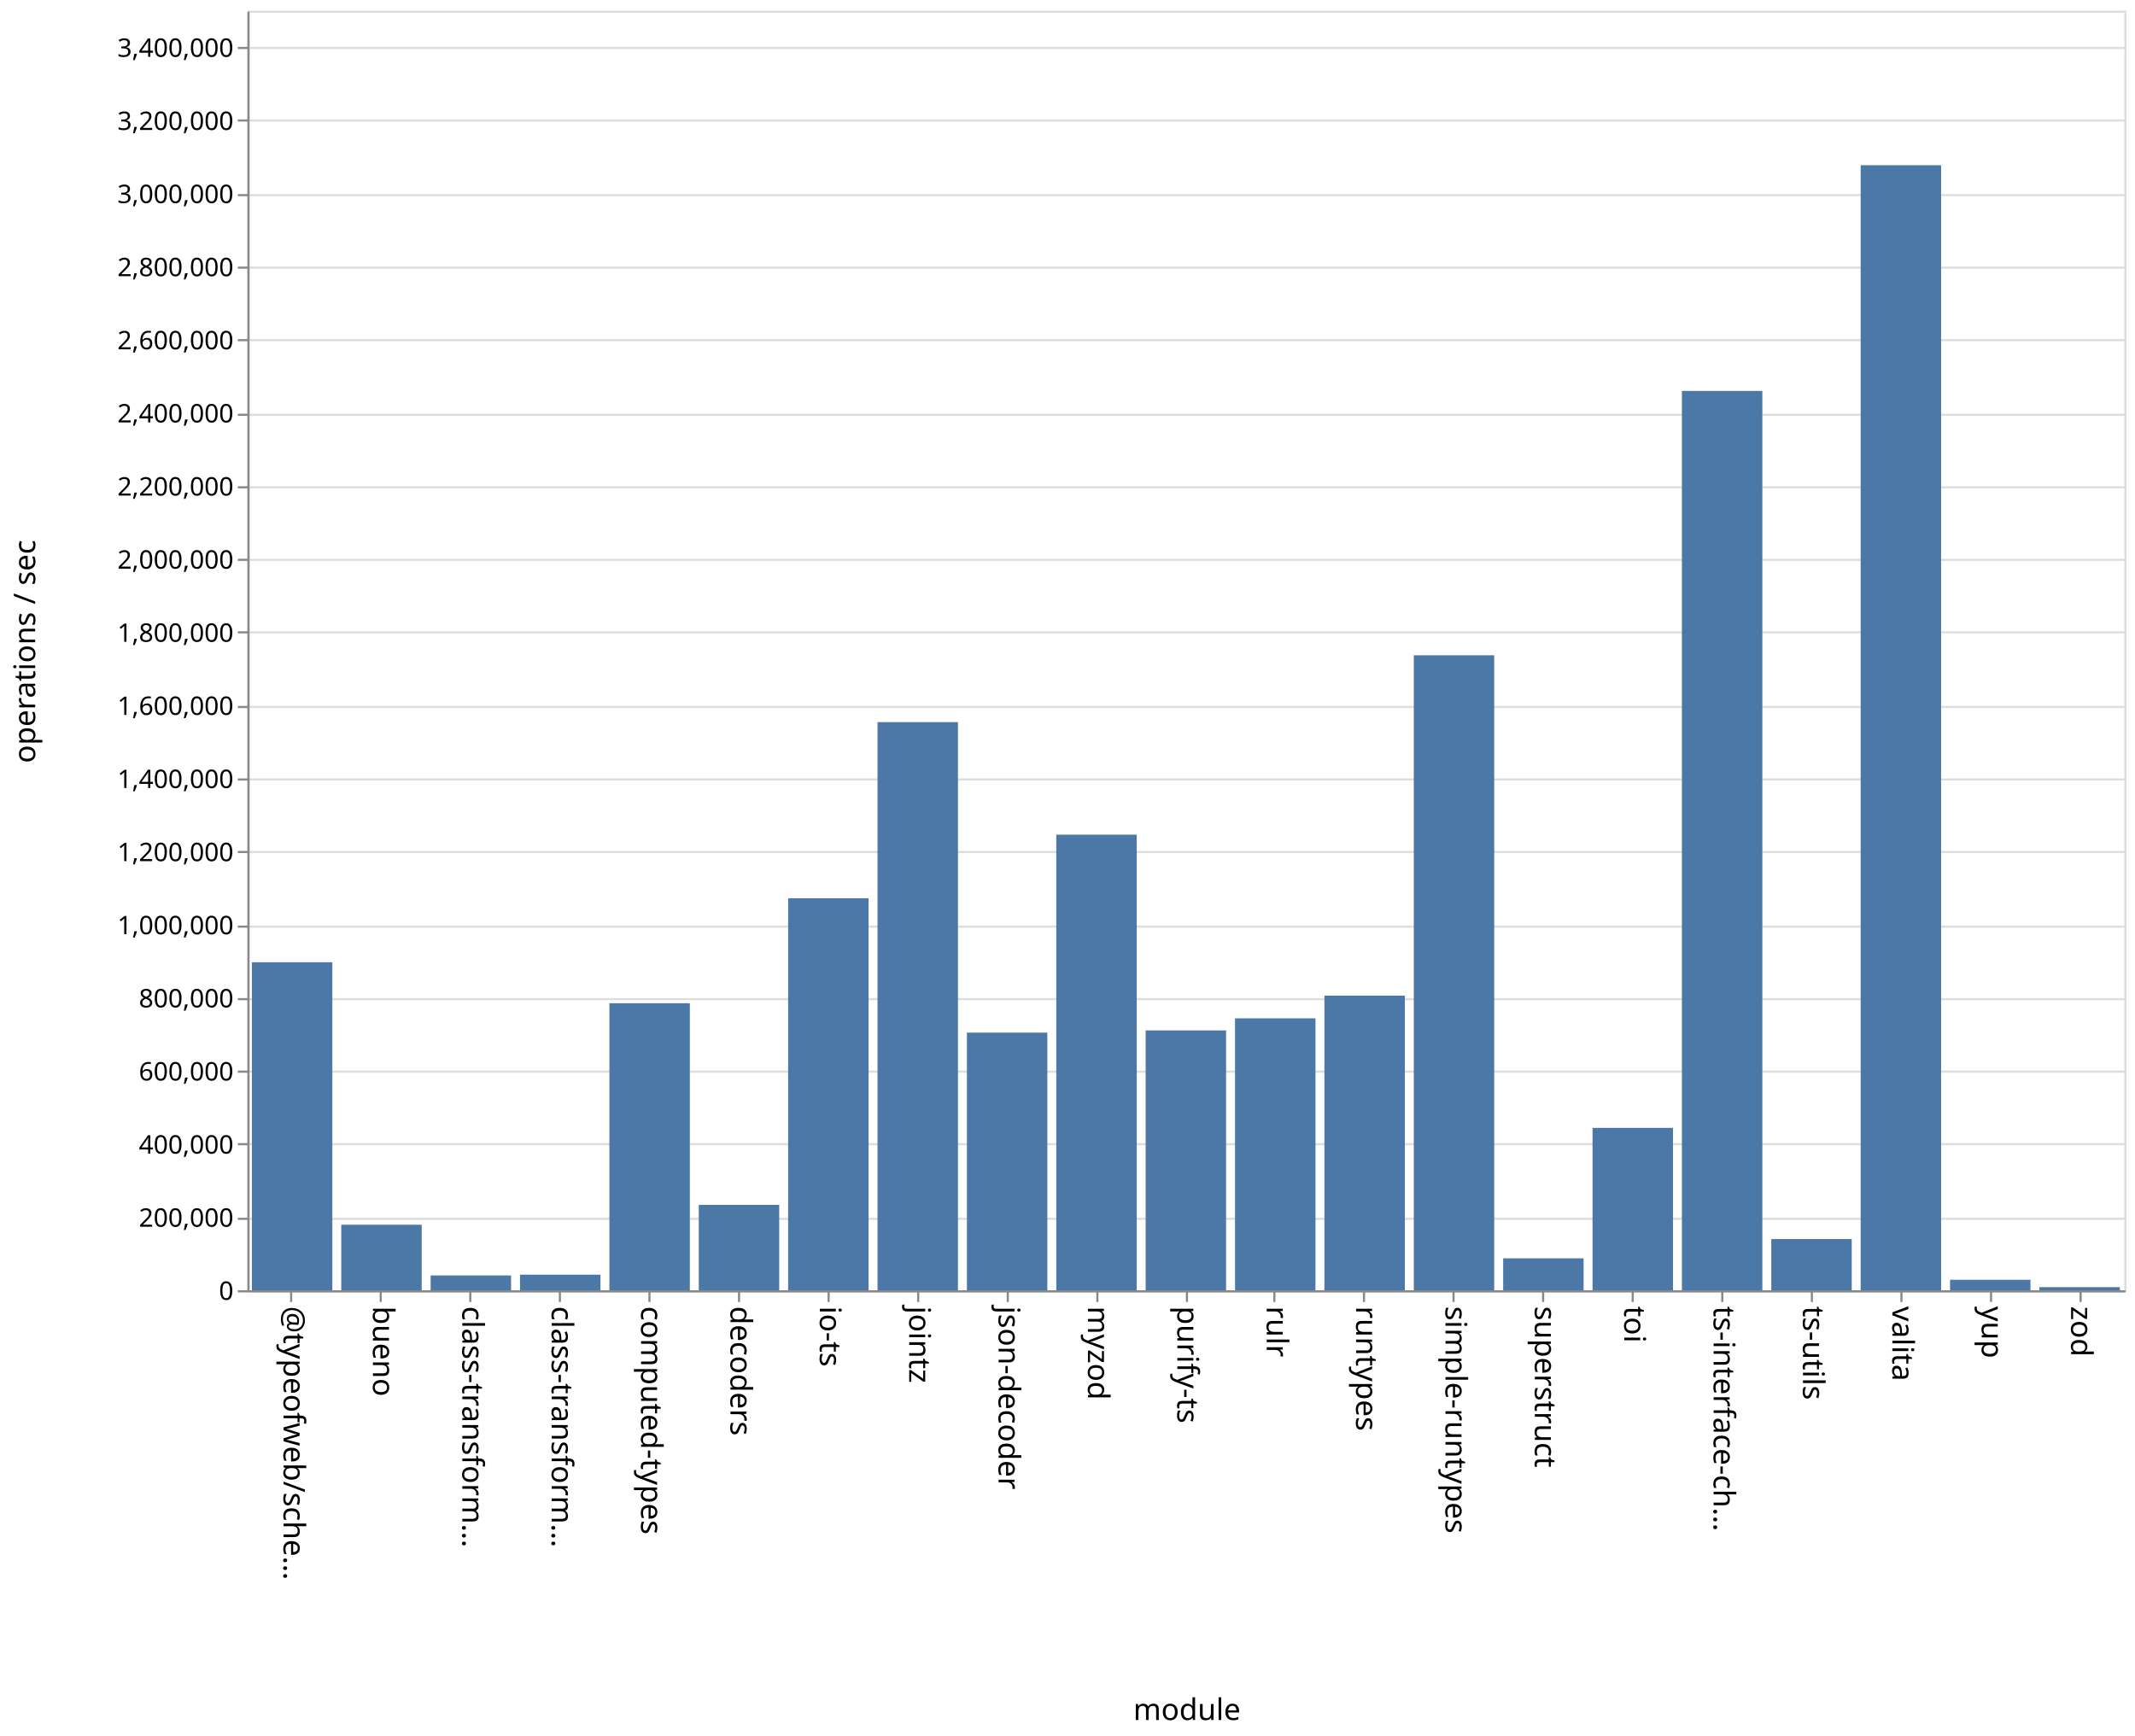
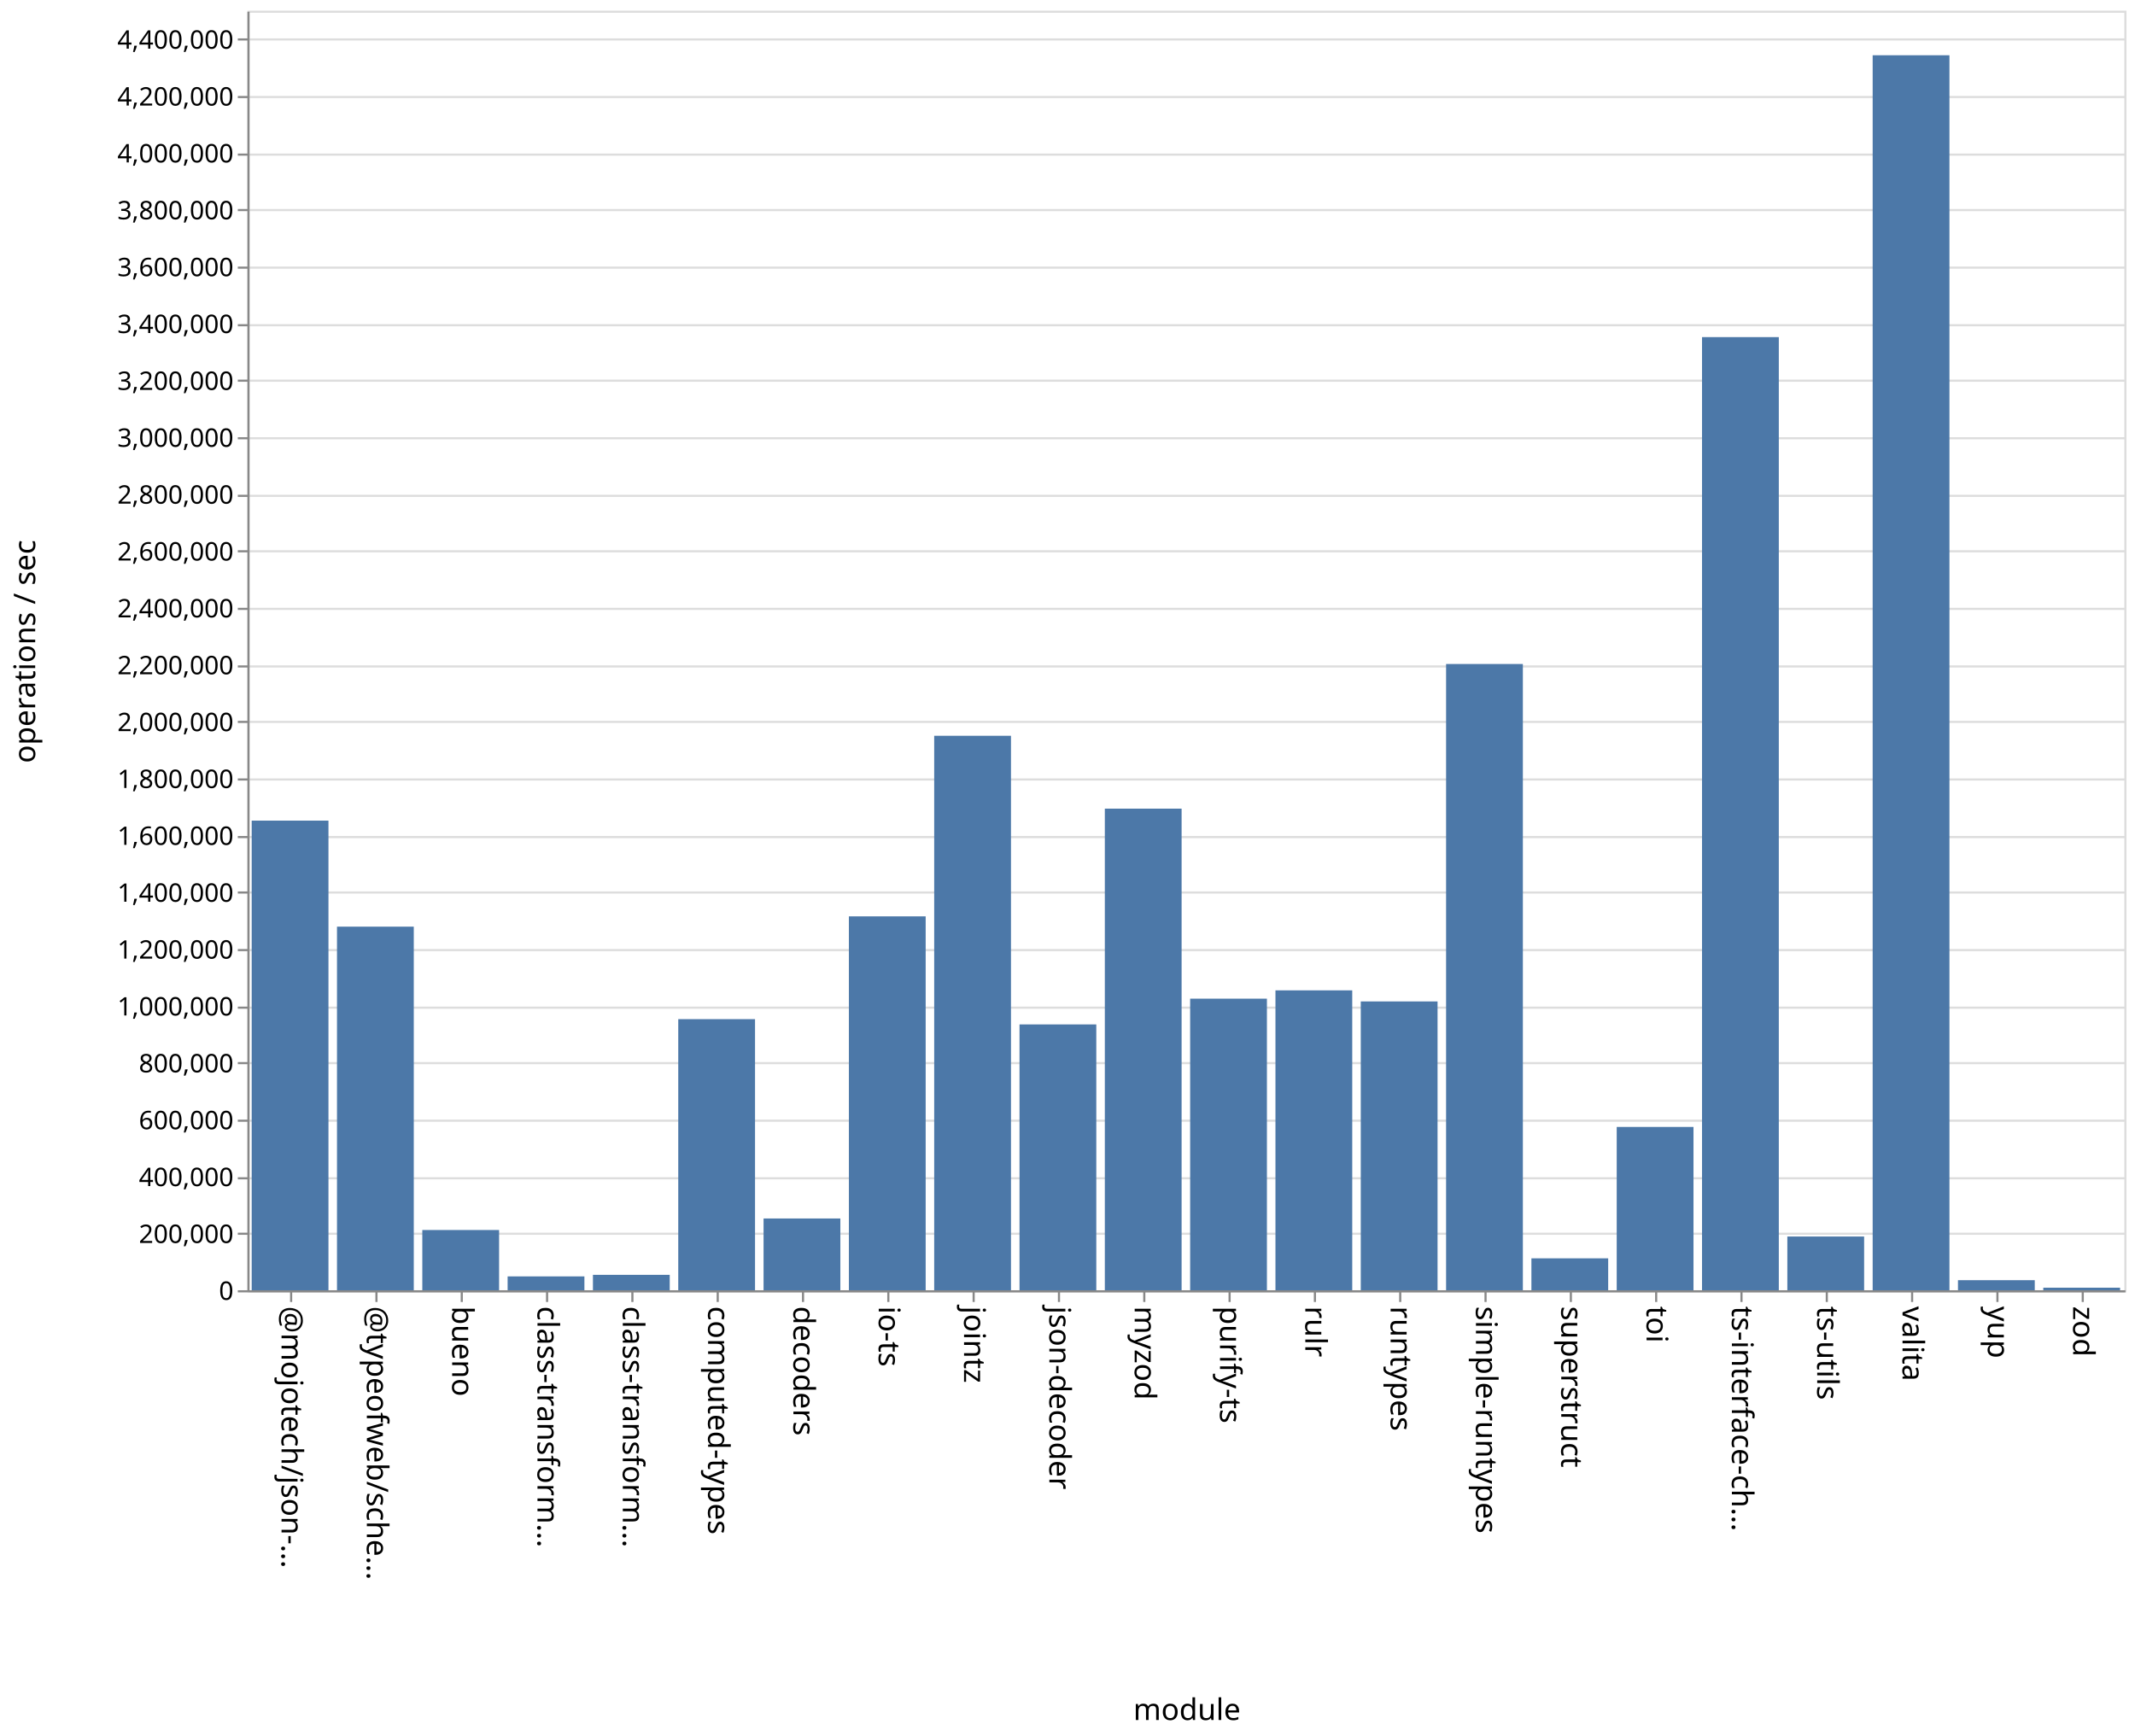
<svg xmlns="http://www.w3.org/2000/svg" class="marks" width="1001" height="814">
  <path fill="#fff" d="M0 0h1001v814H0z" />
  <g class="mark-group role-frame root" aria-roledescription="group mark container" fill="none" stroke-miterlimit="10">
    <path class="background" aria-hidden="true" d="M116.5 5.5h880v600h-880z" stroke="#ddd" />
-     <g class="mark-group role-axis" aria-roledescription="axis" aria-label="Y-axis for a linear scale with values from 0 to 3,500,000">
+     <g class="mark-group role-axis" aria-roledescription="axis" aria-label="Y-axis for a linear scale with values from 0 to 4,500,000">
      <path class="background" aria-hidden="true" d="M116.5 5.5z" pointer-events="none" />
      <g class="mark-rule role-axis-grid" pointer-events="none" stroke="#ddd">
-         <path d="M116.5 605.5h880M116.5 571.5h880M116.5 536.5h880M116.5 502.5h880M116.5 468.5h880M116.5 434.5h880M116.5 399.5h880M116.5 365.5h880M116.5 331.5h880M116.5 296.5h880M116.5 262.5h880M116.5 228.5h880M116.5 194.5h880M116.5 159.5h880M116.5 125.5h880M116.5 91.5h880M116.5 56.5h880M116.5 22.5h880" />
+         <path d="M116.5 605.5h880M116.5 578.5h880M116.5 552.5h880M116.5 525.5h880M116.5 498.5h880M116.5 472.5h880M116.5 445.5h880M116.5 418.5h880M116.5 392.5h880M116.5 365.5h880M116.5 338.5h880M116.5 312.5h880M116.5 285.5h880M116.5 258.5h880M116.5 232.5h880M116.5 205.5h880M116.5 178.5h880M116.5 152.5h880M116.5 125.5h880M116.5 98.5h880M116.5 72.5h880M116.5 45.5h880M116.5 18.5h880" />
      </g>
    </g>
-     <g class="mark-group role-axis" aria-roledescription="axis" aria-label="X-axis titled 'module' for a discrete scale with 21 values: @typeofweb/schema, bueno, class-transformer-validator-async, class-transformer-validator-sync, computed-types, ending with zod">
+     <g class="mark-group role-axis" aria-roledescription="axis" aria-label="X-axis titled 'module' for a discrete scale with 22 values: @mojotech/json-type-validation, @typeofweb/schema, bueno, class-transformer-validator-async, class-transformer-validator-sync, ending with zod">
      <path class="background" aria-hidden="true" d="M116.5 605.5z" pointer-events="none" />
      <g class="mark-rule role-axis-tick" pointer-events="none" stroke="#888">
-         <path d="M136.5 605.5v5M178.5 605.5v5M220.5 605.5v5M262.5 605.5v5M304.5 605.5v5M346.5 605.5v5M388.5 605.5v5M430.5 605.5v5M472.5 605.5v5M514.5 605.5v5M556.5 605.5v5M597.5 605.5v5M639.5 605.5v5M681.5 605.5v5M723.5 605.5v5M765.5 605.5v5M807.5 605.5v5M849.5 605.5v5M891.5 605.5v5M933.5 605.5v5M975.5 605.5v5" />
+         <path d="M136.5 605.5v5M176.5 605.5v5M216.5 605.5v5M256.5 605.5v5M296.5 605.5v5M336.5 605.5v5M376.5 605.5v5M416.5 605.5v5M456.5 605.5v5M496.5 605.5v5M536.5 605.5v5M576.5 605.5v5M616.5 605.5v5M656.5 605.5v5M696.5 605.5v5M736.5 605.5v5M776.5 605.5v5M816.5 605.5v5M856.5 605.5v5M896.5 605.5v5M936.5 605.5v5M976.5 605.5v5" />
      </g>
      <g class="mark-text role-axis-label" pointer-events="none" font-family="sans-serif" font-size="14" fill="#000">
-         <text transform="rotate(90 -239.774 372.726)">@typeofweb/sche…</text>
-         <text transform="rotate(90 -218.821 393.679)">bueno</text>
-         <text transform="rotate(90 -197.869 414.631)">class-transform…</text>
-         <text transform="rotate(90 -176.917 435.583)">class-transform…</text>
-         <text transform="rotate(90 -155.964 456.536)">computed-types</text>
-         <text transform="rotate(90 -135.012 477.488)">decoders</text>
-         <text transform="rotate(90 -114.06 498.44)">io-ts</text>
-         <text transform="rotate(90 -93.107 519.393)">jointz</text>
-         <text transform="rotate(90 -72.155 540.345)">json-decoder</text>
-         <text transform="rotate(90 -51.202 561.298)">myzod</text>
-         <text transform="rotate(90 -30.25 582.25)">purify-ts</text>
-         <text transform="rotate(90 -9.298 603.202)">rulr</text>
-         <text transform="rotate(90 11.655 624.155)">runtypes</text>
-         <text transform="rotate(90 32.607 645.107)">simple-runtypes</text>
-         <text transform="rotate(90 53.56 666.06)">superstruct</text>
-         <text transform="rotate(90 74.512 687.012)">toi</text>
-         <text transform="rotate(90 95.464 707.964)">ts-interface-ch…</text>
-         <text transform="rotate(90 116.417 728.917)">ts-utils</text>
-         <text transform="rotate(90 137.369 749.869)">valita</text>
-         <text transform="rotate(90 158.321 770.821)">yup</text>
-         <text transform="rotate(90 179.274 791.774)">zod</text>
+         <text transform="rotate(90 -240.25 372.25)">@mojotech/json-…</text>
+         <text transform="rotate(90 -220.25 392.25)">@typeofweb/sche…</text>
+         <text transform="rotate(90 -200.25 412.25)">bueno</text>
+         <text transform="rotate(90 -180.25 432.25)">class-transform…</text>
+         <text transform="rotate(90 -160.25 452.25)">class-transform…</text>
+         <text transform="rotate(90 -140.25 472.25)">computed-types</text>
+         <text transform="rotate(90 -120.25 492.25)">decoders</text>
+         <text transform="rotate(90 -100.25 512.25)">io-ts</text>
+         <text transform="rotate(90 -80.25 532.25)">jointz</text>
+         <text transform="rotate(90 -60.25 552.25)">json-decoder</text>
+         <text transform="rotate(90 -40.25 572.25)">myzod</text>
+         <text transform="rotate(90 -20.25 592.25)">purify-ts</text>
+         <text transform="rotate(90 -.25 612.25)">rulr</text>
+         <text transform="rotate(90 19.75 632.25)">runtypes</text>
+         <text transform="rotate(90 39.75 652.25)">simple-runtypes</text>
+         <text transform="rotate(90 59.75 672.25)">superstruct</text>
+         <text transform="rotate(90 79.75 692.25)">toi</text>
+         <text transform="rotate(90 99.75 712.25)">ts-interface-ch…</text>
+         <text transform="rotate(90 119.75 732.25)">ts-utils</text>
+         <text transform="rotate(90 139.75 752.25)">valita</text>
+         <text transform="rotate(90 159.75 772.25)">yup</text>
+         <text transform="rotate(90 179.75 792.25)">zod</text>
      </g>
      <path stroke="#888" d="M116.5 605.5h880" class="mark-rule role-axis-domain" pointer-events="none" />
      <text text-anchor="middle" transform="translate(556.5 806.5)" font-family="sans-serif" font-size="14" fill="#000" class="mark-text role-axis-title" pointer-events="none">module</text>
    </g>
-     <g class="mark-group role-axis" aria-roledescription="axis" aria-label="Y-axis titled 'operations / sec' for a linear scale with values from 0 to 3,500,000">
+     <g class="mark-group role-axis" aria-roledescription="axis" aria-label="Y-axis titled 'operations / sec' for a linear scale with values from 0 to 4,500,000">
      <path class="background" aria-hidden="true" d="M116.5 5.5z" pointer-events="none" />
      <g class="mark-rule role-axis-tick" pointer-events="none" stroke="#888">
-         <path d="M116.5 605.5h-5M116.5 571.5h-5M116.5 536.5h-5M116.5 502.5h-5M116.5 468.5h-5M116.5 434.5h-5M116.5 399.5h-5M116.5 365.5h-5M116.5 331.5h-5M116.5 296.5h-5M116.5 262.5h-5M116.5 228.5h-5M116.5 194.5h-5M116.5 159.5h-5M116.5 125.5h-5M116.5 91.5h-5M116.5 56.5h-5M116.5 22.5h-5" />
+         <path d="M116.5 605.5h-5M116.5 578.5h-5M116.5 552.5h-5M116.5 525.5h-5M116.5 498.5h-5M116.5 472.5h-5M116.5 445.5h-5M116.5 418.5h-5M116.5 392.5h-5M116.5 365.5h-5M116.5 338.5h-5M116.5 312.5h-5M116.5 285.5h-5M116.5 258.5h-5M116.5 232.5h-5M116.5 205.5h-5M116.5 178.5h-5M116.5 152.5h-5M116.5 125.5h-5M116.5 98.5h-5M116.5 72.5h-5M116.5 45.5h-5M116.5 18.5h-5" />
      </g>
      <g class="mark-text role-axis-label" pointer-events="none" text-anchor="end" font-family="sans-serif" font-size="12" fill="#000">
        <text transform="translate(109.5 609.5)">0</text>
-         <text transform="translate(109.5 575.214)">200,000</text>
-         <text transform="translate(109.5 540.929)">400,000</text>
-         <text transform="translate(109.5 506.643)">600,000</text>
-         <text transform="translate(109.5 472.357)">800,000</text>
-         <text transform="translate(109.5 438.071)">1,000,000</text>
-         <text transform="translate(109.5 403.786)">1,200,000</text>
-         <text transform="translate(109.5 369.5)">1,400,000</text>
-         <text transform="translate(109.5 335.214)">1,600,000</text>
-         <text transform="translate(109.5 300.929)">1,800,000</text>
-         <text transform="translate(109.5 266.643)">2,000,000</text>
-         <text transform="translate(109.5 232.357)">2,200,000</text>
-         <text transform="translate(109.5 198.071)">2,400,000</text>
-         <text transform="translate(109.5 163.786)">2,600,000</text>
-         <text transform="translate(109.5 129.5)">2,800,000</text>
-         <text transform="translate(109.5 95.214)">3,000,000</text>
-         <text transform="translate(109.5 60.929)">3,200,000</text>
-         <text transform="translate(109.5 26.643)">3,400,000</text>
+         <text transform="translate(109.5 582.833)">200,000</text>
+         <text transform="translate(109.5 556.167)">400,000</text>
+         <text transform="translate(109.5 529.5)">600,000</text>
+         <text transform="translate(109.5 502.833)">800,000</text>
+         <text transform="translate(109.5 476.167)">1,000,000</text>
+         <text transform="translate(109.5 449.5)">1,200,000</text>
+         <text transform="translate(109.5 422.833)">1,400,000</text>
+         <text transform="translate(109.5 396.167)">1,600,000</text>
+         <text transform="translate(109.5 369.5)">1,800,000</text>
+         <text transform="translate(109.5 342.833)">2,000,000</text>
+         <text transform="translate(109.5 316.167)">2,200,000</text>
+         <text transform="translate(109.5 289.5)">2,400,000</text>
+         <text transform="translate(109.5 262.833)">2,600,000</text>
+         <text transform="translate(109.5 236.167)">2,800,000</text>
+         <text transform="translate(109.5 209.5)">3,000,000</text>
+         <text transform="translate(109.5 182.833)">3,200,000</text>
+         <text transform="translate(109.5 156.167)">3,400,000</text>
+         <text transform="translate(109.5 129.5)">3,600,000</text>
+         <text transform="translate(109.5 102.833)">3,800,000</text>
+         <text transform="translate(109.5 76.167)">4,000,000</text>
+         <text transform="translate(109.5 49.5)">4,200,000</text>
+         <text transform="translate(109.5 22.833)">4,400,000</text>
      </g>
      <path stroke="#888" d="M116.5 605.5V5.5" class="mark-rule role-axis-domain" pointer-events="none" />
      <text text-anchor="middle" transform="rotate(-90 161 144.5)" font-family="sans-serif" font-size="14" fill="#000" class="mark-text role-axis-title" pointer-events="none">operations / sec</text>
    </g>
    <g class="mark-rect role-mark marks" aria-roledescription="rect mark container" fill="#4c78a8">
-       <path d="M160 574.27h37.714V605H160zM201.905 598.06h37.714V605h-37.714zM243.81 597.702h37.714V605H243.81zM285.714 470.422h37.715V605h-37.715zM327.619 564.977h37.714V605H327.62zM369.524 421.196h37.714V605h-37.714zM411.429 338.617h37.714V605h-37.714zM453.333 484.194h37.715V605h-37.715zM495.238 391.376h37.714V605h-37.714zM537.143 483.157h37.714V605h-37.714zM579.048 477.496h37.714V605h-37.714zM620.952 466.866h37.715V605h-37.715zM662.857 307.261h37.714V605h-37.714zM704.762 590.03h37.714V605h-37.714zM746.667 528.86h37.714V605h-37.714zM788.571 183.304h37.715V605H788.57zM830.476 580.994h37.714V605h-37.714zM118.095 451.202h37.715V605h-37.715zM872.381 77.469h37.714V605h-37.714zM914.286 600.08H952V605h-37.714zM956.19 603.547h37.715V605H956.19z" />
+       <path d="M198 576.752h36V605h-36zM238 598.503h36V605h-36zM278 597.772h36V605h-36zM318 477.88h36V605h-36zM358 571.347h36V605h-36zM398 429.681h36V605h-36zM438 345.005h36V605h-36zM478 480.35h36V605h-36zM518 379.173h36V605h-36zM558 468.273h36V605h-36zM598 464.38h36V605h-36zM638 469.573h36V605h-36zM678 311.35h36V605h-36zM718 590.033h36V605h-36zM758 528.427h36V605h-36zM798 158.073h36V605h-36zM838 579.806h36V605h-36zM158 434.507h36V605h-36zM878 25.91h36V605h-36zM918 600.28h36V605h-36zM958 603.803h36V605h-36zM118 384.79h36V605h-36z" />
    </g>
  </g>
</svg>
